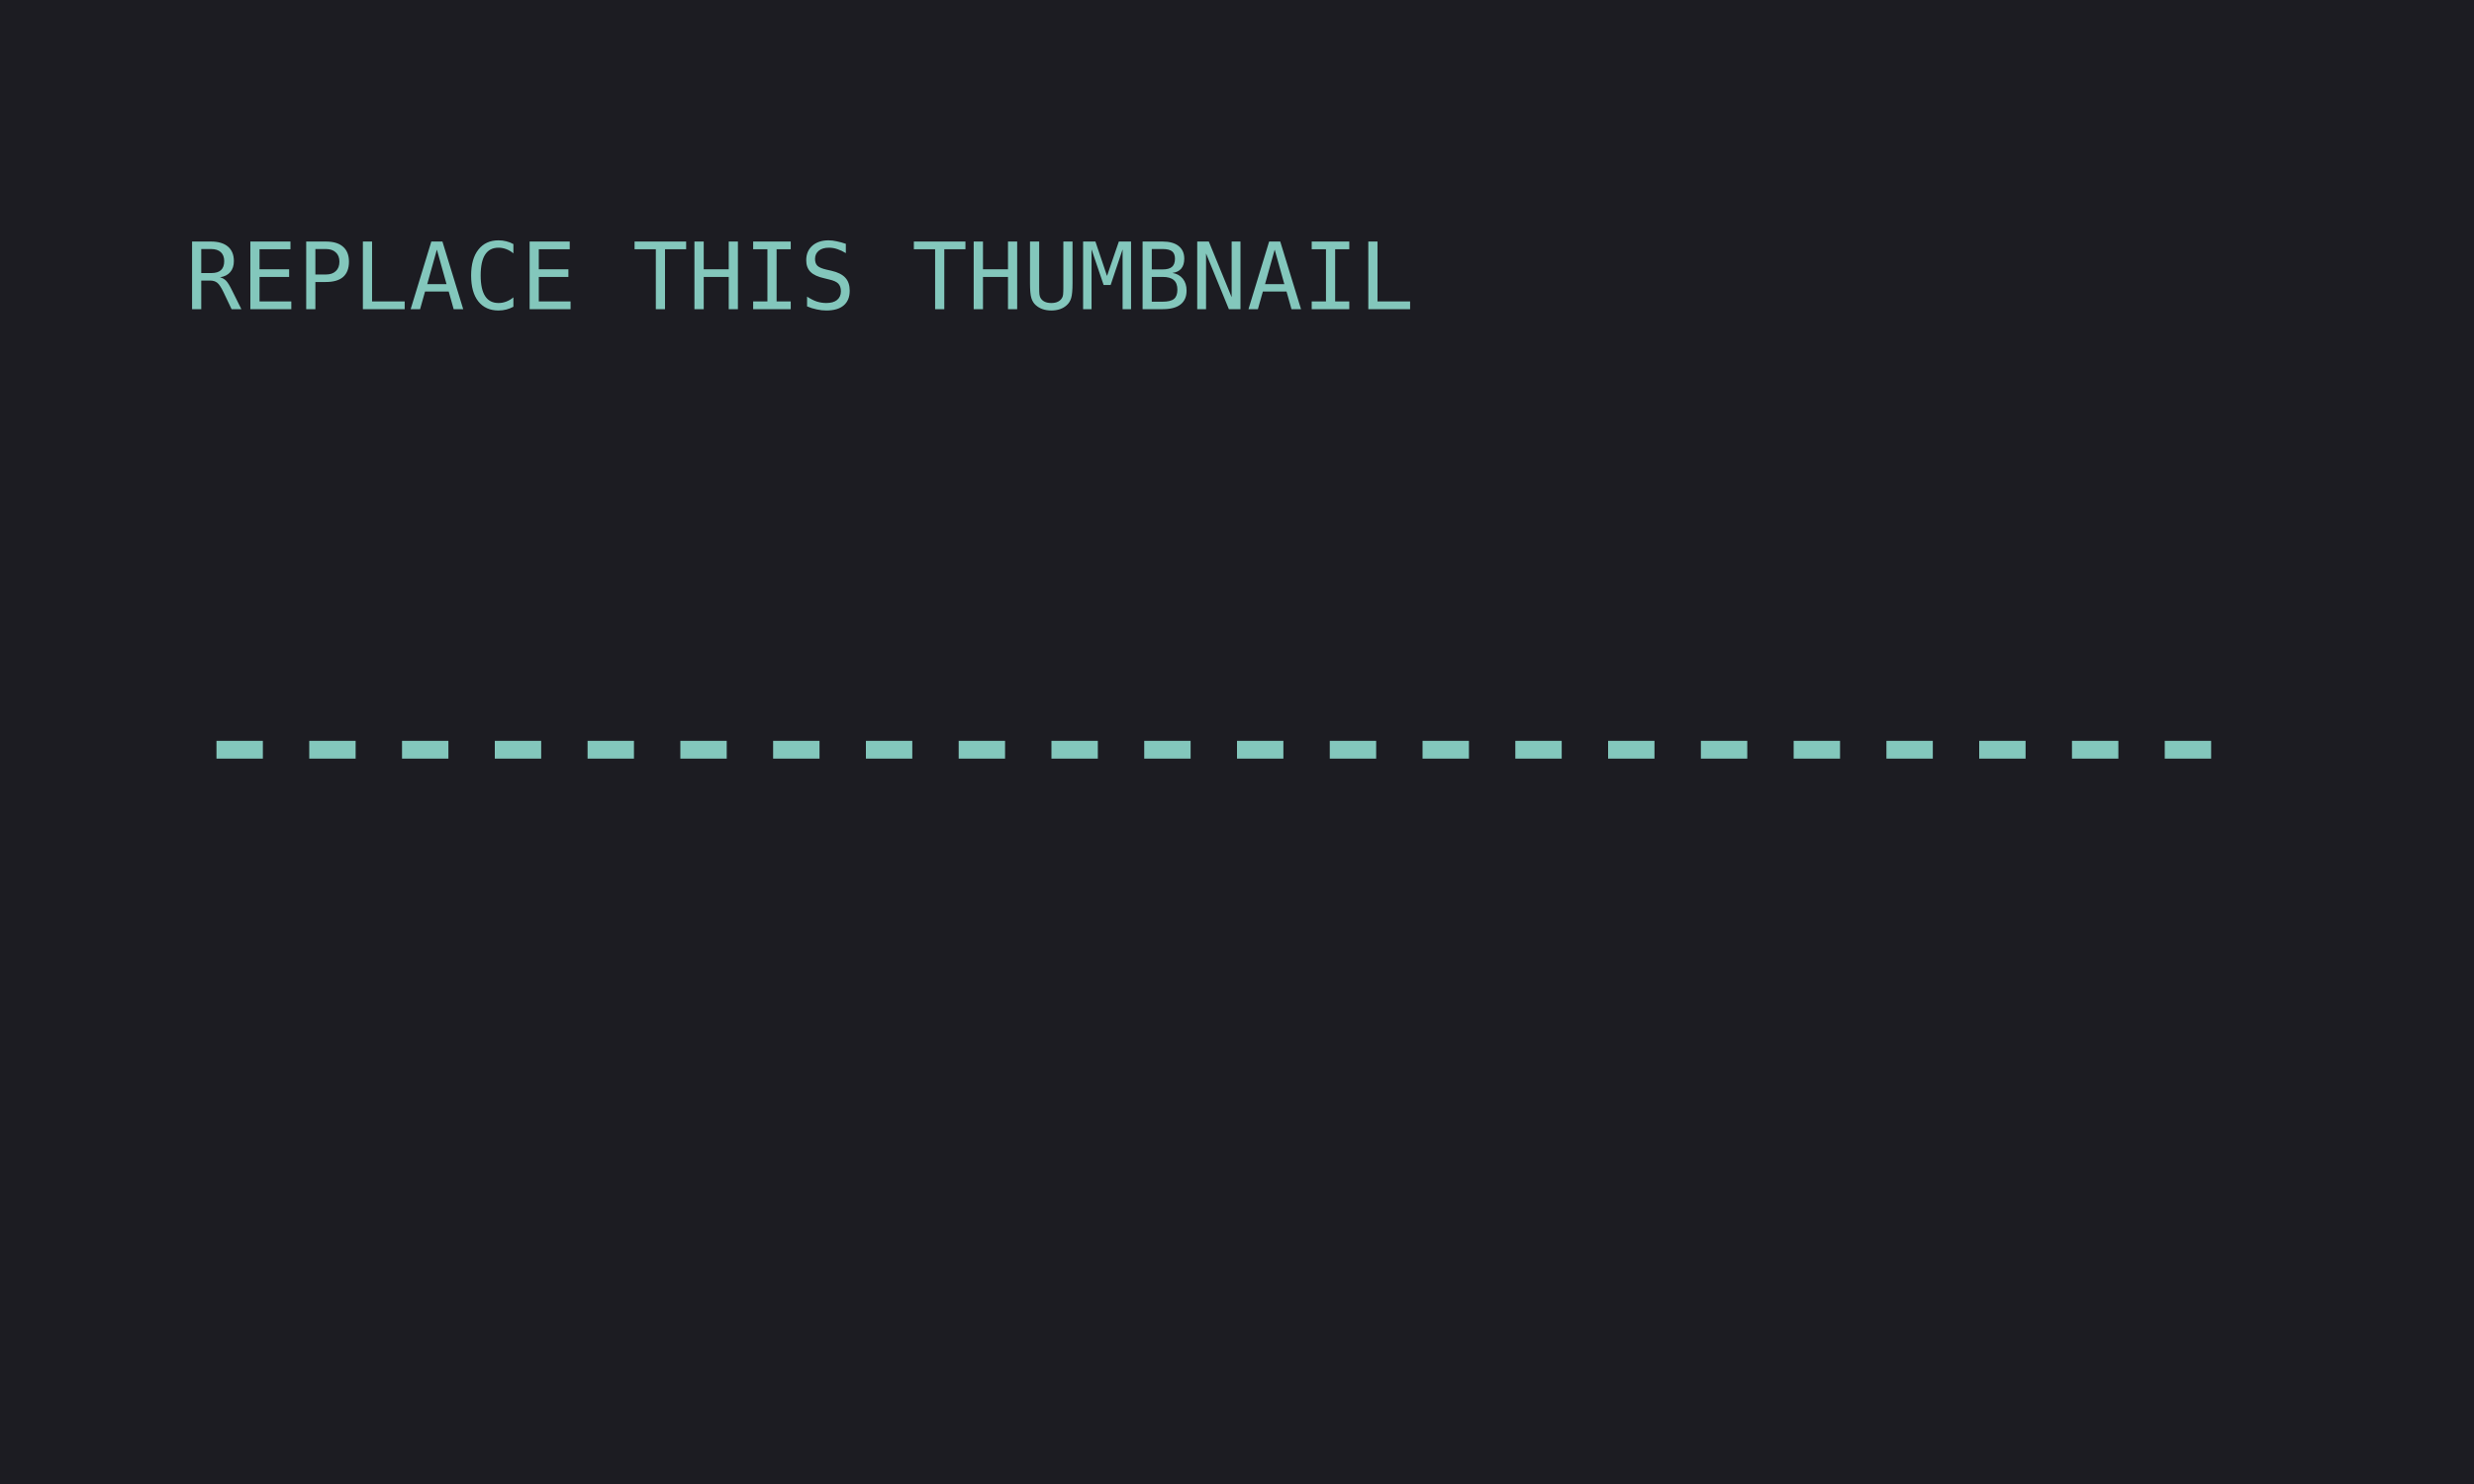
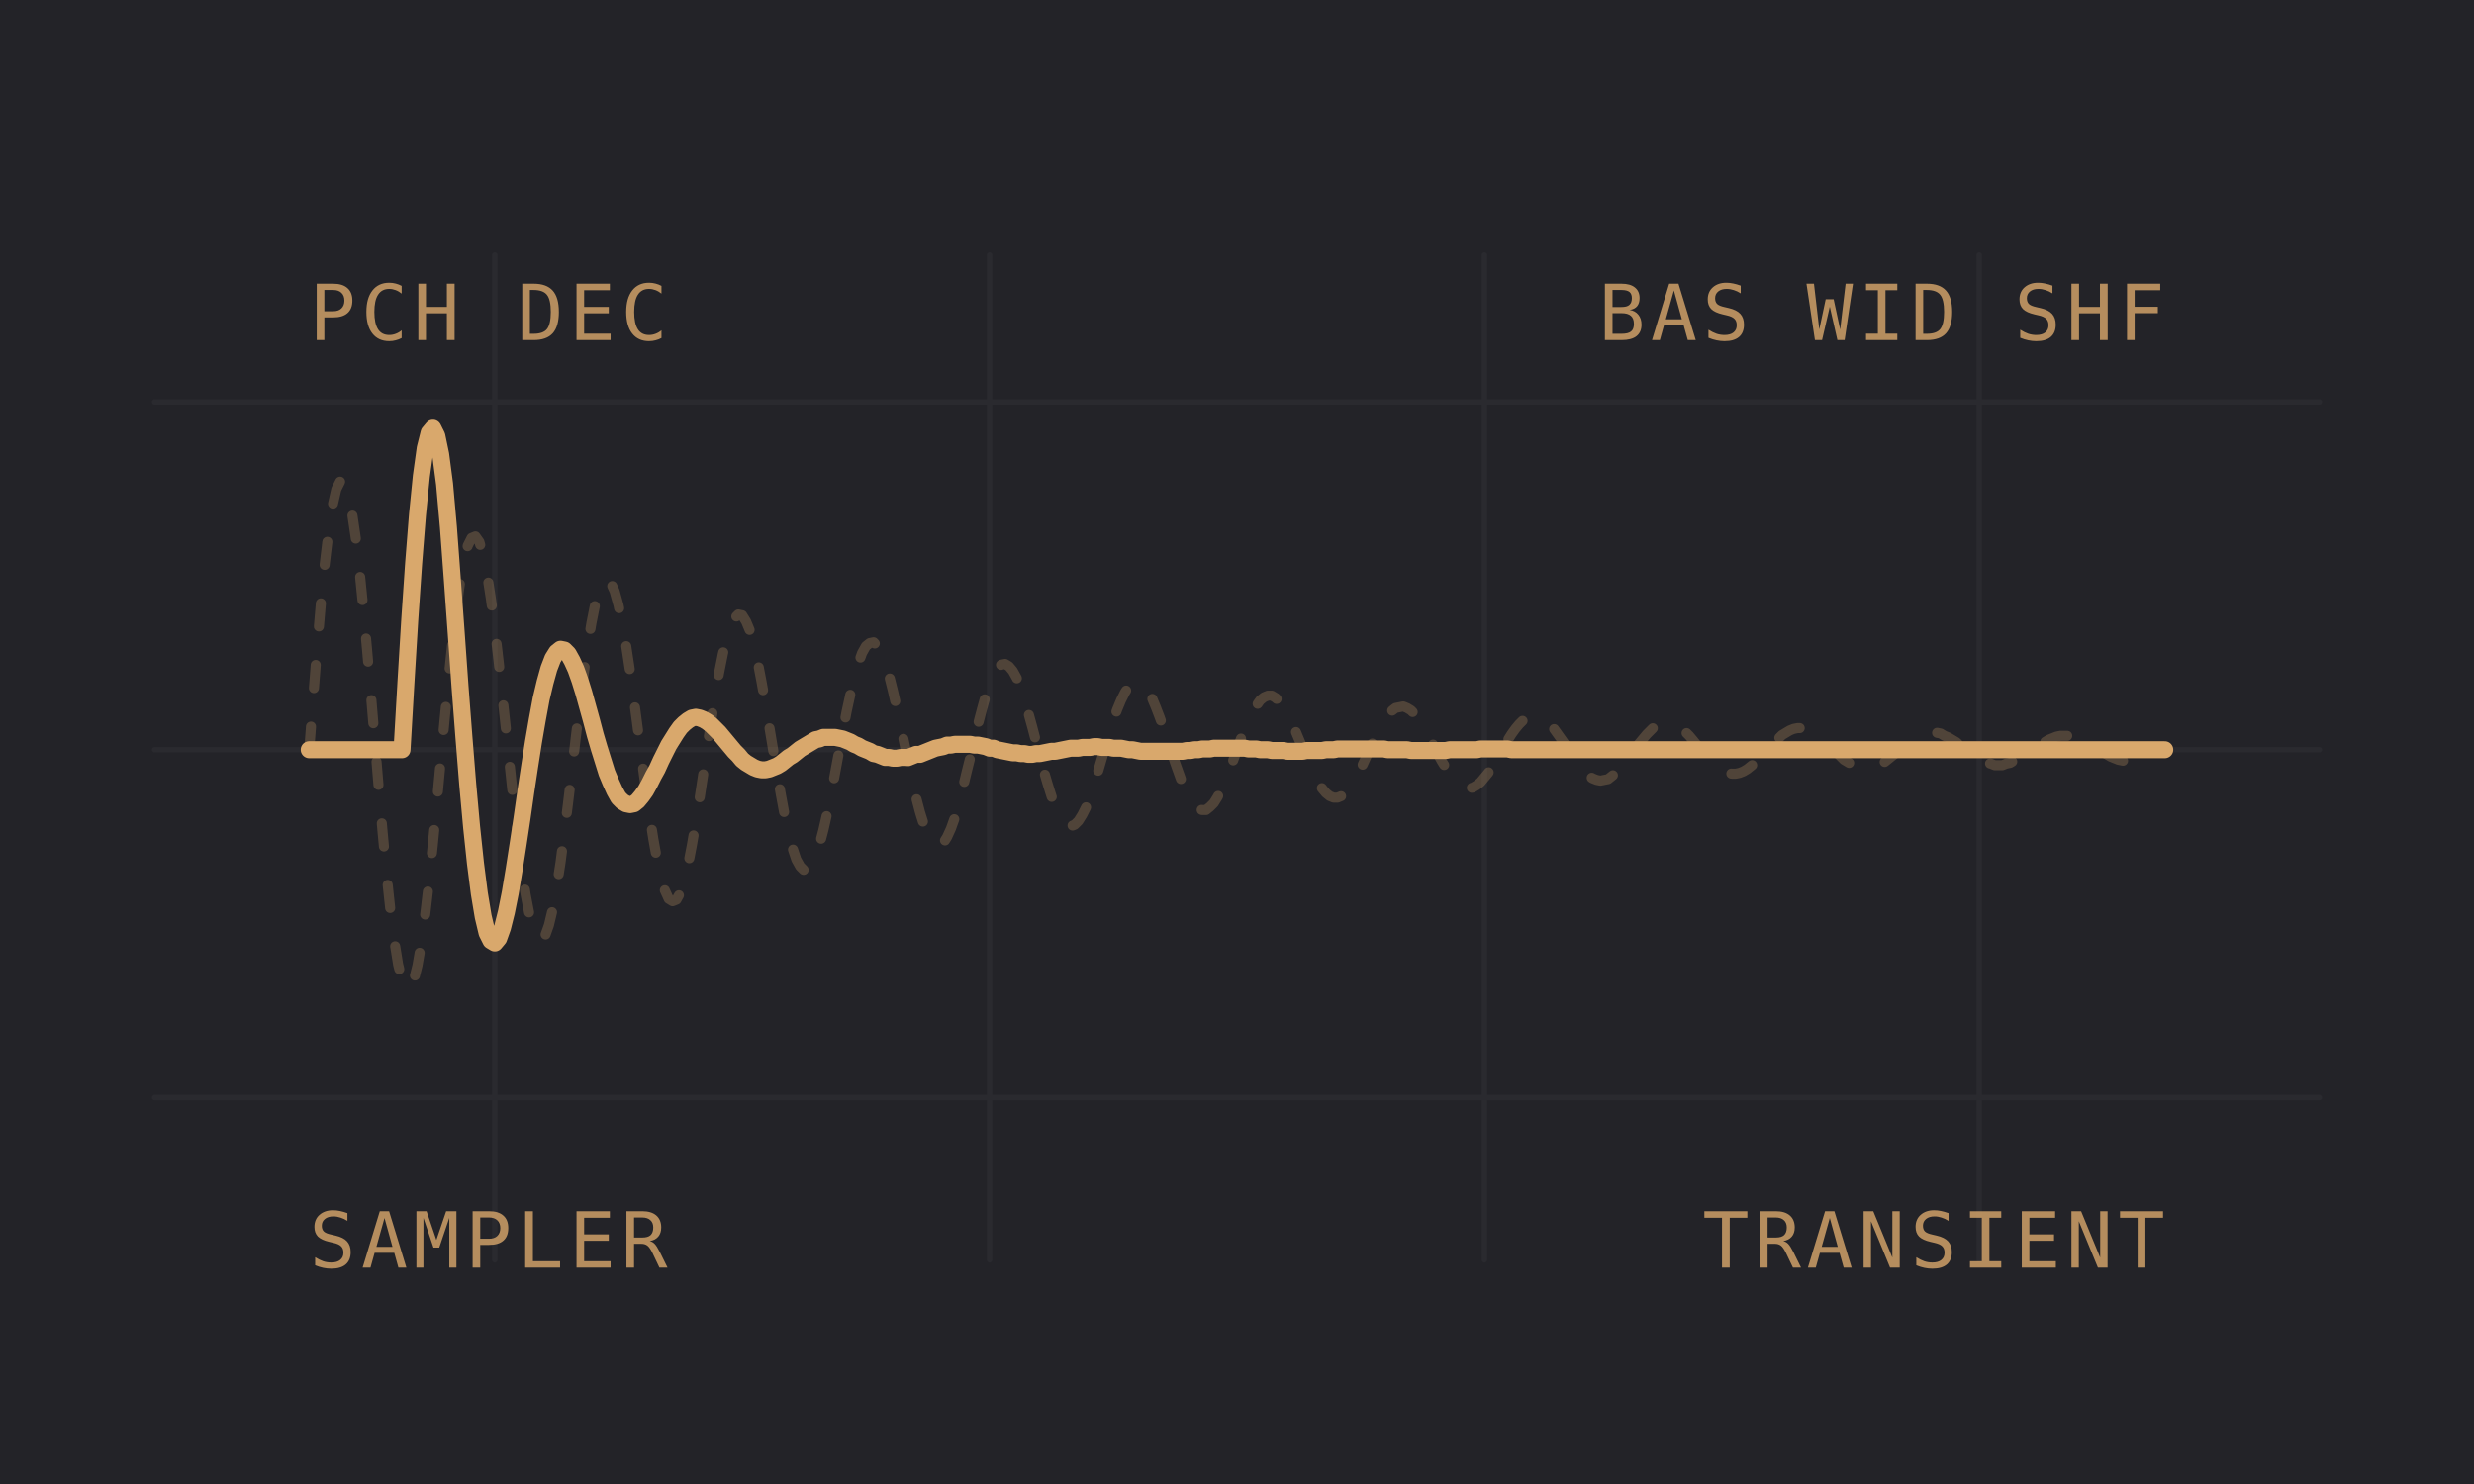
- <svg xmlns="http://www.w3.org/2000/svg" viewBox="0 0 320 192">
-   <rect width="320" height="192" fill="#1c1c22" />
-   <path d="M28 97h264" stroke="#83c7bc" stroke-width="2.3" stroke-dasharray="6 6" fill="none" />
-   <text x="24" y="40" fill="#83c7bc" font-family="monospace" font-size="12">REPLACE THIS THUMBNAIL</text>
+ <svg xmlns="http://www.w3.org/2000/svg" width="320" height="192" viewBox="0 0 320 192" class="signal-art" fill="none" stroke-linecap="round" stroke-linejoin="round" role="img" aria-labelledby="title description">
+   <style>.signal-grid{stroke:#fff;opacity:.035;stroke-width:.7}.signal-main{stroke:#d9a86c;stroke-width:2.2}.signal-ghost{stroke:#d9a86c;opacity:.25;stroke-width:1.3}.signal-art text{fill:#d9a86c;opacity:.8;font:10px monospace;letter-spacing:.7px;stroke:none}</style>
+   <rect width="320" height="192" fill="#232328" />
+   <g class="signal-grid">
+     <path d="M20 52H300" />
+     <path d="M20 97H300" />
+     <path d="M20 142H300" />
+     <path d="M64 33V163" />
+     <path d="M128 33V163" />
+     <path d="M192 33V163" />
+     <path d="M256 33V163" />
+   </g>
+   <g>
+     <path class="signal-ghost" d="M40.0 97.0 L40.5 90.4 L41.0 84.0 L41.5 78.1 L42.0 73.0 L42.5 68.8 L43.0 65.5 L43.5 63.3 L44.0 62.3 L44.5 62.4 L45.0 63.7 L45.5 66.1 L46.0 69.5 L46.5 73.8 L47.0 78.8 L47.5 84.3 L48.0 90.1 L48.5 96.1 L49.0 102.1 L49.5 107.8 L50.0 113.1 L50.5 117.8 L51.0 121.7 L51.5 124.8 L52.0 126.8 L52.5 127.9 L53.0 127.9 L53.5 126.9 L54.0 124.9 L54.5 122.0 L55.0 118.3 L55.5 114.0 L56.0 109.1 L56.5 103.9 L57.0 98.5 L57.5 93.2 L58.0 88.0 L58.5 83.2 L59.0 79.0 L59.5 75.4 L60.0 72.6 L60.5 70.6 L61.0 69.6 L61.5 69.4 L62.0 70.1 L62.5 71.8 L63.0 74.3 L63.5 77.5 L64.0 81.3 L64.5 85.6 L65.0 90.2 L65.5 94.9 L66.0 99.7 L66.5 104.4 L67.0 108.7 L67.5 112.5 L68.0 115.8 L68.5 118.4 L69.0 120.4 L69.5 121.4 L70.0 121.6 L70.5 121.1 L71.0 119.7 L71.5 117.6 L72.0 114.8 L72.5 111.6 L73.0 107.7 L73.5 103.7 L74.0 99.5 L74.5 95.2 L75.0 91.0 L75.5 87.2 L76.0 83.6 L76.5 80.6 L77.0 78.1 L77.5 76.4 L78.0 75.3 L78.5 75.0 L79.0 75.4 L79.5 76.5 L80.0 78.3 L80.5 80.7 L81.0 83.6 L81.5 86.9 L82.0 90.5 L82.5 94.3 L83.0 98.1 L83.5 101.8 L84.0 105.3 L84.5 108.5 L85.0 111.3 L85.5 113.6 L86.0 115.2 L86.5 116.3 L87.0 116.6 L87.5 116.4 L88.0 115.5 L88.5 114.0 L89.0 111.9 L89.5 109.3 L90.0 106.4 L90.5 103.2 L91.0 99.9 L91.5 96.5 L92.0 93.2 L92.5 90.0 L93.0 87.1 L93.5 84.6 L94.0 82.5 L94.5 80.9 L95.0 80.0 L95.5 79.5 L96.0 79.6 L96.5 80.4 L97.0 81.6 L97.5 83.4 L98.0 85.6 L98.5 88.2 L99.0 91.0 L99.5 94.0 L100.0 97.0 L100.5 100.0 L101.0 102.8 L101.5 105.5 L102.0 107.8 L102.5 109.7 L103.0 111.2 L103.5 112.1 L104.0 112.6 L104.5 112.5 L105.0 112.0 L105.5 110.8 L106.0 109.3 L106.5 107.4 L107.0 105.2 L107.5 102.8 L108.0 100.1 L108.5 97.4 L109.0 94.7 L109.5 92.1 L110.0 89.8 L110.5 87.6 L111.0 85.9 L111.5 84.5 L112.0 83.6 L112.5 83.2 L113.0 83.1 L113.5 83.6 L114.0 84.4 L114.5 85.8 L115.0 87.4 L115.5 89.4 L116.0 91.6 L116.5 93.9 L117.0 96.3 L117.5 98.7 L118.0 101.0 L118.5 103.2 L119.0 105.1 L119.5 106.7 L120.0 108.0 L120.5 108.8 L121.0 109.3 L121.5 109.4 L122.0 109.1 L122.5 108.3 L123.0 107.2 L123.5 105.8 L124.0 104.0 L124.5 102.1 L125.0 100.0 L125.5 98.0 L126.0 95.8 L126.5 93.7 L127.0 91.8 L127.5 90.0 L128.0 88.5 L128.5 87.3 L129.0 86.5 L129.5 86.0 L130.0 85.9 L130.5 86.2 L131.0 86.8 L131.5 87.7 L132.0 89.0 L132.5 90.4 L133.0 92.2 L133.5 94.0 L134.0 95.9 L134.5 97.8 L135.0 99.7 L135.5 101.4 L136.0 103.0 L136.5 104.4 L137.0 105.5 L137.5 106.3 L138.0 106.8 L138.5 106.9 L139.0 106.7 L139.5 106.2 L140.0 105.4 L140.5 104.4 L141.0 103.0 L141.5 101.6 L142.0 99.9 L142.5 98.2 L143.0 96.5 L143.5 94.8 L144.0 93.2 L144.5 91.8 L145.0 90.6 L145.5 89.6 L146.0 88.8 L146.5 88.4 L147.0 88.2 L147.5 88.3 L148.0 88.7 L148.5 89.4 L149.0 90.3 L149.5 91.5 L150.0 92.8 L150.5 94.2 L151.0 95.7 L151.5 97.2 L152.0 98.7 L152.5 100.1 L153.0 101.5 L153.5 102.6 L154.0 103.5 L154.5 104.2 L155.0 104.7 L155.5 104.8 L156.0 104.8 L156.5 104.4 L157.0 103.9 L157.5 103.1 L158.0 102.1 L158.5 101.0 L159.0 99.7 L159.5 98.4 L160.0 97.0 L160.5 95.6 L161.0 94.4 L161.5 93.2 L162.0 92.1 L162.5 91.3 L163.0 90.6 L163.5 90.2 L164.0 90.0 L164.5 90.0 L165.0 90.3 L165.5 90.8 L166.0 91.5 L166.5 92.3 L167.0 93.3 L167.5 94.4 L168.0 95.6 L168.5 96.8 L169.0 98.0 L169.5 99.2 L170.0 100.3 L170.5 101.2 L171.0 102.0 L171.5 102.6 L172.0 103.0 L172.5 103.2 L173.0 103.2 L173.5 103.0 L174.0 102.6 L174.5 102.0 L175.0 101.3 L175.5 100.4 L176.0 99.5 L176.5 98.4 L177.0 97.3 L177.5 96.2 L178.0 95.2 L178.5 94.2 L179.0 93.4 L179.5 92.7 L180.0 92.0 L180.5 91.6 L181.0 91.5 L181.5 91.4 L182.0 91.6 L182.5 91.9 L183.0 92.4 L183.5 93.1 L184.0 93.8 L184.5 94.7 L185.0 95.6 L185.5 96.6 L186.0 97.6 L186.5 98.5 L187.0 99.3 L187.5 100.1 L188.0 100.8 L188.5 101.3 L189.0 101.7 L189.5 102.0 L190.0 102.0 L190.5 101.9 L191.0 101.6 L191.5 101.2 L192.0 100.6 L192.5 100.0 L193.0 99.2 L193.5 98.4 L194.0 97.5 L194.5 96.6 L195.0 95.8 L195.5 95.0 L196.0 94.3 L196.5 93.7 L197.0 93.2 L197.5 92.8 L198.0 92.6 L198.5 92.5 L199.0 92.6 L199.5 92.8 L200.0 93.2 L200.5 93.7 L201.0 94.3 L201.5 95.0 L202.0 95.7 L202.5 96.4 L203.0 97.2 L203.5 98.0 L204.0 98.7 L204.5 99.3 L205.0 99.9 L205.5 100.4 L206.0 100.7 L206.5 100.9 L207.0 101.0 L207.5 100.9 L208.0 100.8 L208.5 100.4 L209.0 100.0 L209.5 99.5 L210.0 98.9 L210.5 98.3 L211.0 97.6 L211.5 96.9 L212.0 96.2 L212.5 95.6 L213.0 95.0 L213.5 94.5 L214.0 94.0 L214.5 93.7 L215.0 93.6 L215.5 93.5 L216.0 93.5 L216.5 93.6 L217.0 93.9 L217.5 94.3 L218.0 94.7 L218.5 95.2 L219.0 95.8 L219.5 96.4 L220.0 97.0 L220.5 97.6 L221.0 98.2 L221.5 98.7 L222.0 99.2 L222.5 99.6 L223.0 99.9 L223.5 100.0 L224.0 100.1 L224.5 100.1 L225.0 100.0 L225.5 99.8 L226.0 99.5 L226.5 99.1 L227.0 98.7 L227.5 98.1 L228.0 97.6 L228.5 97.1 L229.0 96.5 L229.5 96.0 L230.0 95.6 L230.5 95.1 L231.0 94.8 L231.5 94.5 L232.0 94.3 L232.5 94.2 L233.0 94.2 L233.5 94.3 L234.0 94.4 L234.5 94.8 L235.0 95.1 L235.5 95.5 L236.0 95.9 L236.5 96.4 L237.0 96.8 L237.5 97.3 L238.0 97.8 L238.5 98.3 L239.0 98.6 L239.5 98.9 L240.0 99.2 L240.5 99.4 L241.0 99.5 L241.5 99.5 L242.0 99.4 L242.5 99.3 L243.0 99.1 L243.5 98.8 L244.0 98.4 L244.5 98.0 L245.0 97.6 L245.5 97.2 L246.0 96.8 L246.5 96.4 L247.0 96.0 L247.5 95.6 L248.0 95.3 L248.5 95.1 L249.0 94.9 L249.5 94.8 L250.0 94.8 L250.5 94.8 L251.0 94.9 L251.5 95.2 L252.0 95.4 L252.5 95.7 L253.0 96.0 L253.5 96.4 L254.0 96.8 L254.5 97.2 L255.0 97.6 L255.5 97.9 L256.0 98.2 L256.5 98.5 L257.0 98.7 L257.5 98.8 L258.0 99.0 L258.5 99.0 L259.0 99.0 L259.5 98.8 L260.0 98.7 L260.5 98.4 L261.0 98.2 L261.5 97.9 L262.0 97.6 L262.5 97.2 L263.0 96.9 L263.5 96.6 L264.0 96.3 L264.5 96.0 L265.0 95.7 L265.5 95.5 L266.0 95.3 L266.5 95.2 L267.0 95.2 L267.5 95.2 L268.0 95.3 L268.5 95.5 L269.0 95.6 L269.5 95.9 L270.0 96.1 L270.5 96.4 L271.0 96.8 L271.5 97.1 L272.0 97.3 L272.5 97.6 L273.0 97.9 L273.5 98.1 L274.0 98.3 L274.5 98.4 L275.0 98.5 L275.5 98.6 L276.0 98.6 L276.5 98.5 L277.0 98.4 L277.5 98.2 L278.0 98.0 L278.5 97.8 L279.0 97.6 L279.5 97.2 L280.0 97.0" stroke-dasharray="3 5" />
+     <path class="signal-main" d="M40.0 97.0 L40.5 97.0 L41.0 97.0 L41.5 97.0 L42.0 97.0 L42.5 97.0 L43.0 97.0 L43.5 97.0 L44.0 97.0 L44.5 97.0 L45.0 97.0 L45.5 97.0 L46.0 97.0 L46.5 97.0 L47.0 97.0 L47.5 97.0 L48.0 97.0 L48.5 97.0 L49.0 97.0 L49.5 97.0 L50.0 97.0 L50.5 97.0 L51.0 97.0 L51.5 97.0 L52.0 97.0 L52.5 88.4 L53.0 80.2 L53.5 72.9 L54.0 66.6 L54.5 61.6 L55.0 58.0 L55.5 56.0 L56.0 55.4 L56.5 56.4 L57.0 58.8 L57.5 62.6 L58.0 68.2 L58.5 74.9 L59.0 81.8 L59.5 88.8 L60.0 95.3 L60.5 101.5 L61.0 107.0 L61.5 111.7 L62.0 115.6 L62.5 118.6 L63.0 120.7 L63.5 121.7 L64.0 122.0 L64.5 121.4 L65.0 120.0 L65.5 118.0 L66.0 115.5 L66.5 112.5 L67.0 109.3 L67.5 106.0 L68.0 102.5 L68.5 99.2 L69.0 96.0 L69.5 93.1 L70.0 90.4 L70.5 88.3 L71.0 86.5 L71.5 85.2 L72.0 84.4 L72.5 84.0 L73.0 84.1 L73.5 84.6 L74.0 85.5 L74.5 86.6 L75.0 88.0 L75.5 89.6 L76.0 91.4 L76.5 93.2 L77.0 95.1 L77.5 96.8 L78.0 98.4 L78.5 100.0 L79.0 101.2 L79.5 102.3 L80.0 103.2 L80.5 103.7 L81.0 104.0 L81.5 104.1 L82.0 104.0 L82.5 103.6 L83.0 103.0 L83.5 102.3 L84.0 101.4 L84.5 100.4 L85.0 99.5 L85.5 98.4 L86.0 97.4 L86.5 96.4 L87.0 95.6 L87.5 94.8 L88.0 94.1 L88.5 93.6 L89.0 93.2 L89.5 92.9 L90.0 92.8 L90.5 92.9 L91.0 93.1 L91.5 93.4 L92.0 93.8 L92.5 94.3 L93.0 94.8 L93.5 95.4 L94.0 96.0 L94.5 96.6 L95.0 97.2 L95.5 97.7 L96.0 98.3 L96.5 98.7 L97.0 99.0 L97.5 99.3 L98.0 99.5 L98.5 99.6 L99.0 99.6 L99.5 99.5 L100.0 99.3 L100.5 99.1 L101.0 98.8 L101.5 98.4 L102.0 98.0 L102.5 97.7 L103.0 97.3 L103.5 96.9 L104.0 96.6 L104.5 96.3 L105.0 96.0 L105.5 95.7 L106.0 95.6 L106.5 95.4 L107.0 95.4 L107.5 95.4 L108.0 95.4 L108.5 95.5 L109.0 95.6 L109.5 95.8 L110.0 96.0 L110.5 96.3 L111.0 96.5 L111.5 96.8 L112.0 97.0 L112.5 97.2 L113.0 97.5 L113.5 97.6 L114.0 97.8 L114.5 98.0 L115.0 98.0 L115.5 98.1 L116.0 98.1 L116.5 98.0 L117.0 98.0 L117.5 98.0 L118.0 97.8 L118.5 97.6 L119.0 97.6 L119.5 97.4 L120.0 97.2 L120.5 97.0 L121.0 96.8 L121.5 96.7 L122.0 96.6 L122.5 96.4 L123.0 96.4 L123.5 96.3 L124.0 96.3 L124.5 96.3 L125.0 96.3 L125.5 96.3 L126.0 96.4 L126.5 96.4 L127.0 96.5 L127.5 96.6 L128.0 96.8 L128.5 96.8 L129.0 97.0 L129.5 97.1 L130.0 97.2 L130.5 97.3 L131.0 97.4 L131.5 97.4 L132.0 97.5 L132.5 97.5 L133.0 97.6 L133.5 97.6 L134.0 97.5 L134.5 97.5 L135.0 97.4 L135.5 97.3 L136.0 97.2 L136.5 97.2 L137.0 97.1 L137.5 97.0 L138.0 96.9 L138.5 96.8 L139.0 96.8 L139.5 96.8 L140.0 96.7 L140.5 96.7 L141.0 96.7 L141.5 96.6 L142.0 96.6 L142.5 96.7 L143.0 96.7 L143.5 96.7 L144.0 96.8 L144.5 96.8 L145.0 96.8 L145.5 96.9 L146.0 97.0 L146.5 97.0 L147.0 97.1 L147.5 97.2 L148.0 97.2 L148.5 97.2 L149.0 97.2 L149.5 97.2 L150.0 97.2 L150.5 97.2 L151.0 97.2 L151.5 97.2 L152.0 97.2 L152.5 97.2 L153.0 97.2 L153.5 97.1 L154.0 97.1 L154.5 97.0 L155.0 97.0 L155.5 96.9 L156.0 96.9 L156.5 96.9 L157.0 96.8 L157.5 96.8 L158.0 96.8 L158.5 96.8 L159.0 96.8 L159.5 96.8 L160.0 96.8 L160.5 96.8 L161.0 96.8 L161.5 96.9 L162.0 96.9 L162.5 96.9 L163.0 97.0 L163.5 97.0 L164.0 97.0 L164.5 97.1 L165.0 97.1 L165.5 97.1 L166.0 97.1 L166.5 97.2 L167.0 97.2 L167.5 97.2 L168.0 97.2 L168.5 97.2 L169.0 97.1 L169.5 97.1 L170.0 97.1 L170.5 97.1 L171.0 97.1 L171.5 97.0 L172.0 97.0 L172.5 97.0 L173.0 96.9 L173.5 96.9 L174.0 96.9 L174.5 96.9 L175.0 96.9 L175.5 96.9 L176.0 96.9 L176.5 96.9 L177.0 96.9 L177.5 96.9 L178.0 96.9 L178.5 96.9 L179.0 96.9 L179.5 97.0 L180.0 97.0 L180.5 97.0 L181.0 97.0 L181.5 97.0 L182.0 97.0 L182.5 97.1 L183.0 97.1 L183.5 97.1 L184.0 97.1 L184.5 97.1 L185.0 97.1 L185.5 97.1 L186.0 97.1 L186.5 97.1 L187.0 97.1 L187.5 97.0 L188.0 97.0 L188.5 97.0 L189.0 97.0 L189.5 97.0 L190.0 97.0 L190.5 97.0 L191.0 97.0 L191.5 96.9 L192.0 96.9 L192.5 96.9 L193.0 96.9 L193.5 96.9 L194.0 96.9 L194.5 96.9 L195.0 96.9 L195.5 97.0 L196.0 97.0 L196.5 97.0 L197.0 97.0 L197.5 97.0 L198.0 97.0 L198.5 97.0 L199.0 97.0 L199.5 97.0 L200.0 97.0 L200.5 97.0 L201.0 97.0 L201.5 97.0 L202.0 97.0 L202.5 97.0 L203.0 97.0 L203.5 97.0 L204.0 97.0 L204.5 97.0 L205.0 97.0 L205.5 97.0 L206.0 97.0 L206.5 97.0 L207.0 97.0 L207.5 97.0 L208.0 97.0 L208.5 97.0 L209.0 97.0 L209.5 97.0 L210.0 97.0 L210.5 97.0 L211.0 97.0 L211.5 97.0 L212.0 97.0 L212.5 97.0 L213.0 97.0 L213.5 97.0 L214.0 97.0 L214.5 97.0 L215.0 97.0 L215.5 97.0 L216.0 97.0 L216.5 97.0 L217.0 97.0 L217.5 97.0 L218.0 97.0 L218.5 97.0 L219.0 97.0 L219.5 97.0 L220.0 97.0 L220.5 97.0 L221.0 97.0 L221.5 97.0 L222.0 97.0 L222.5 97.0 L223.0 97.0 L223.5 97.0 L224.0 97.0 L224.5 97.0 L225.0 97.0 L225.5 97.0 L226.0 97.0 L226.5 97.0 L227.0 97.0 L227.5 97.0 L228.0 97.0 L228.5 97.0 L229.0 97.0 L229.5 97.0 L230.0 97.0 L230.5 97.0 L231.0 97.0 L231.5 97.0 L232.0 97.0 L232.5 97.0 L233.0 97.0 L233.5 97.0 L234.0 97.0 L234.5 97.0 L235.0 97.0 L235.5 97.0 L236.0 97.0 L236.5 97.0 L237.0 97.0 L237.5 97.0 L238.0 97.0 L238.5 97.0 L239.0 97.0 L239.5 97.0 L240.0 97.0 L240.5 97.0 L241.0 97.0 L241.5 97.0 L242.0 97.0 L242.5 97.0 L243.0 97.0 L243.5 97.0 L244.0 97.0 L244.5 97.0 L245.0 97.0 L245.5 97.0 L246.0 97.0 L246.5 97.0 L247.0 97.0 L247.5 97.0 L248.0 97.0 L248.5 97.0 L249.0 97.0 L249.5 97.0 L250.0 97.0 L250.5 97.0 L251.0 97.0 L251.5 97.0 L252.0 97.0 L252.5 97.0 L253.0 97.0 L253.5 97.0 L254.0 97.0 L254.5 97.0 L255.0 97.0 L255.5 97.0 L256.0 97.0 L256.5 97.0 L257.0 97.0 L257.5 97.0 L258.0 97.0 L258.5 97.0 L259.0 97.0 L259.5 97.0 L260.0 97.0 L260.5 97.0 L261.0 97.0 L261.5 97.0 L262.0 97.0 L262.5 97.0 L263.0 97.0 L263.5 97.0 L264.0 97.0 L264.5 97.0 L265.0 97.0 L265.5 97.0 L266.0 97.0 L266.5 97.0 L267.0 97.0 L267.5 97.0 L268.0 97.0 L268.5 97.0 L269.0 97.0 L269.5 97.0 L270.0 97.0 L270.5 97.0 L271.0 97.0 L271.5 97.0 L272.0 97.0 L272.5 97.0 L273.0 97.0 L273.5 97.0 L274.0 97.0 L274.5 97.0 L275.0 97.0 L275.5 97.0 L276.0 97.0 L276.5 97.0 L277.0 97.0 L277.5 97.0 L278.0 97.0 L278.5 97.0 L279.0 97.0 L279.5 97.0 L280.0 97.0" />
+     <text x="40" y="44">PCH DEC</text>
+     <text x="280" y="44" text-anchor="end">BAS WID SHF</text>
+     <text x="40" y="164">SAMPLER</text>
+     <text x="280" y="164" text-anchor="end">TRANSIENT</text>
+   </g>
</svg>
